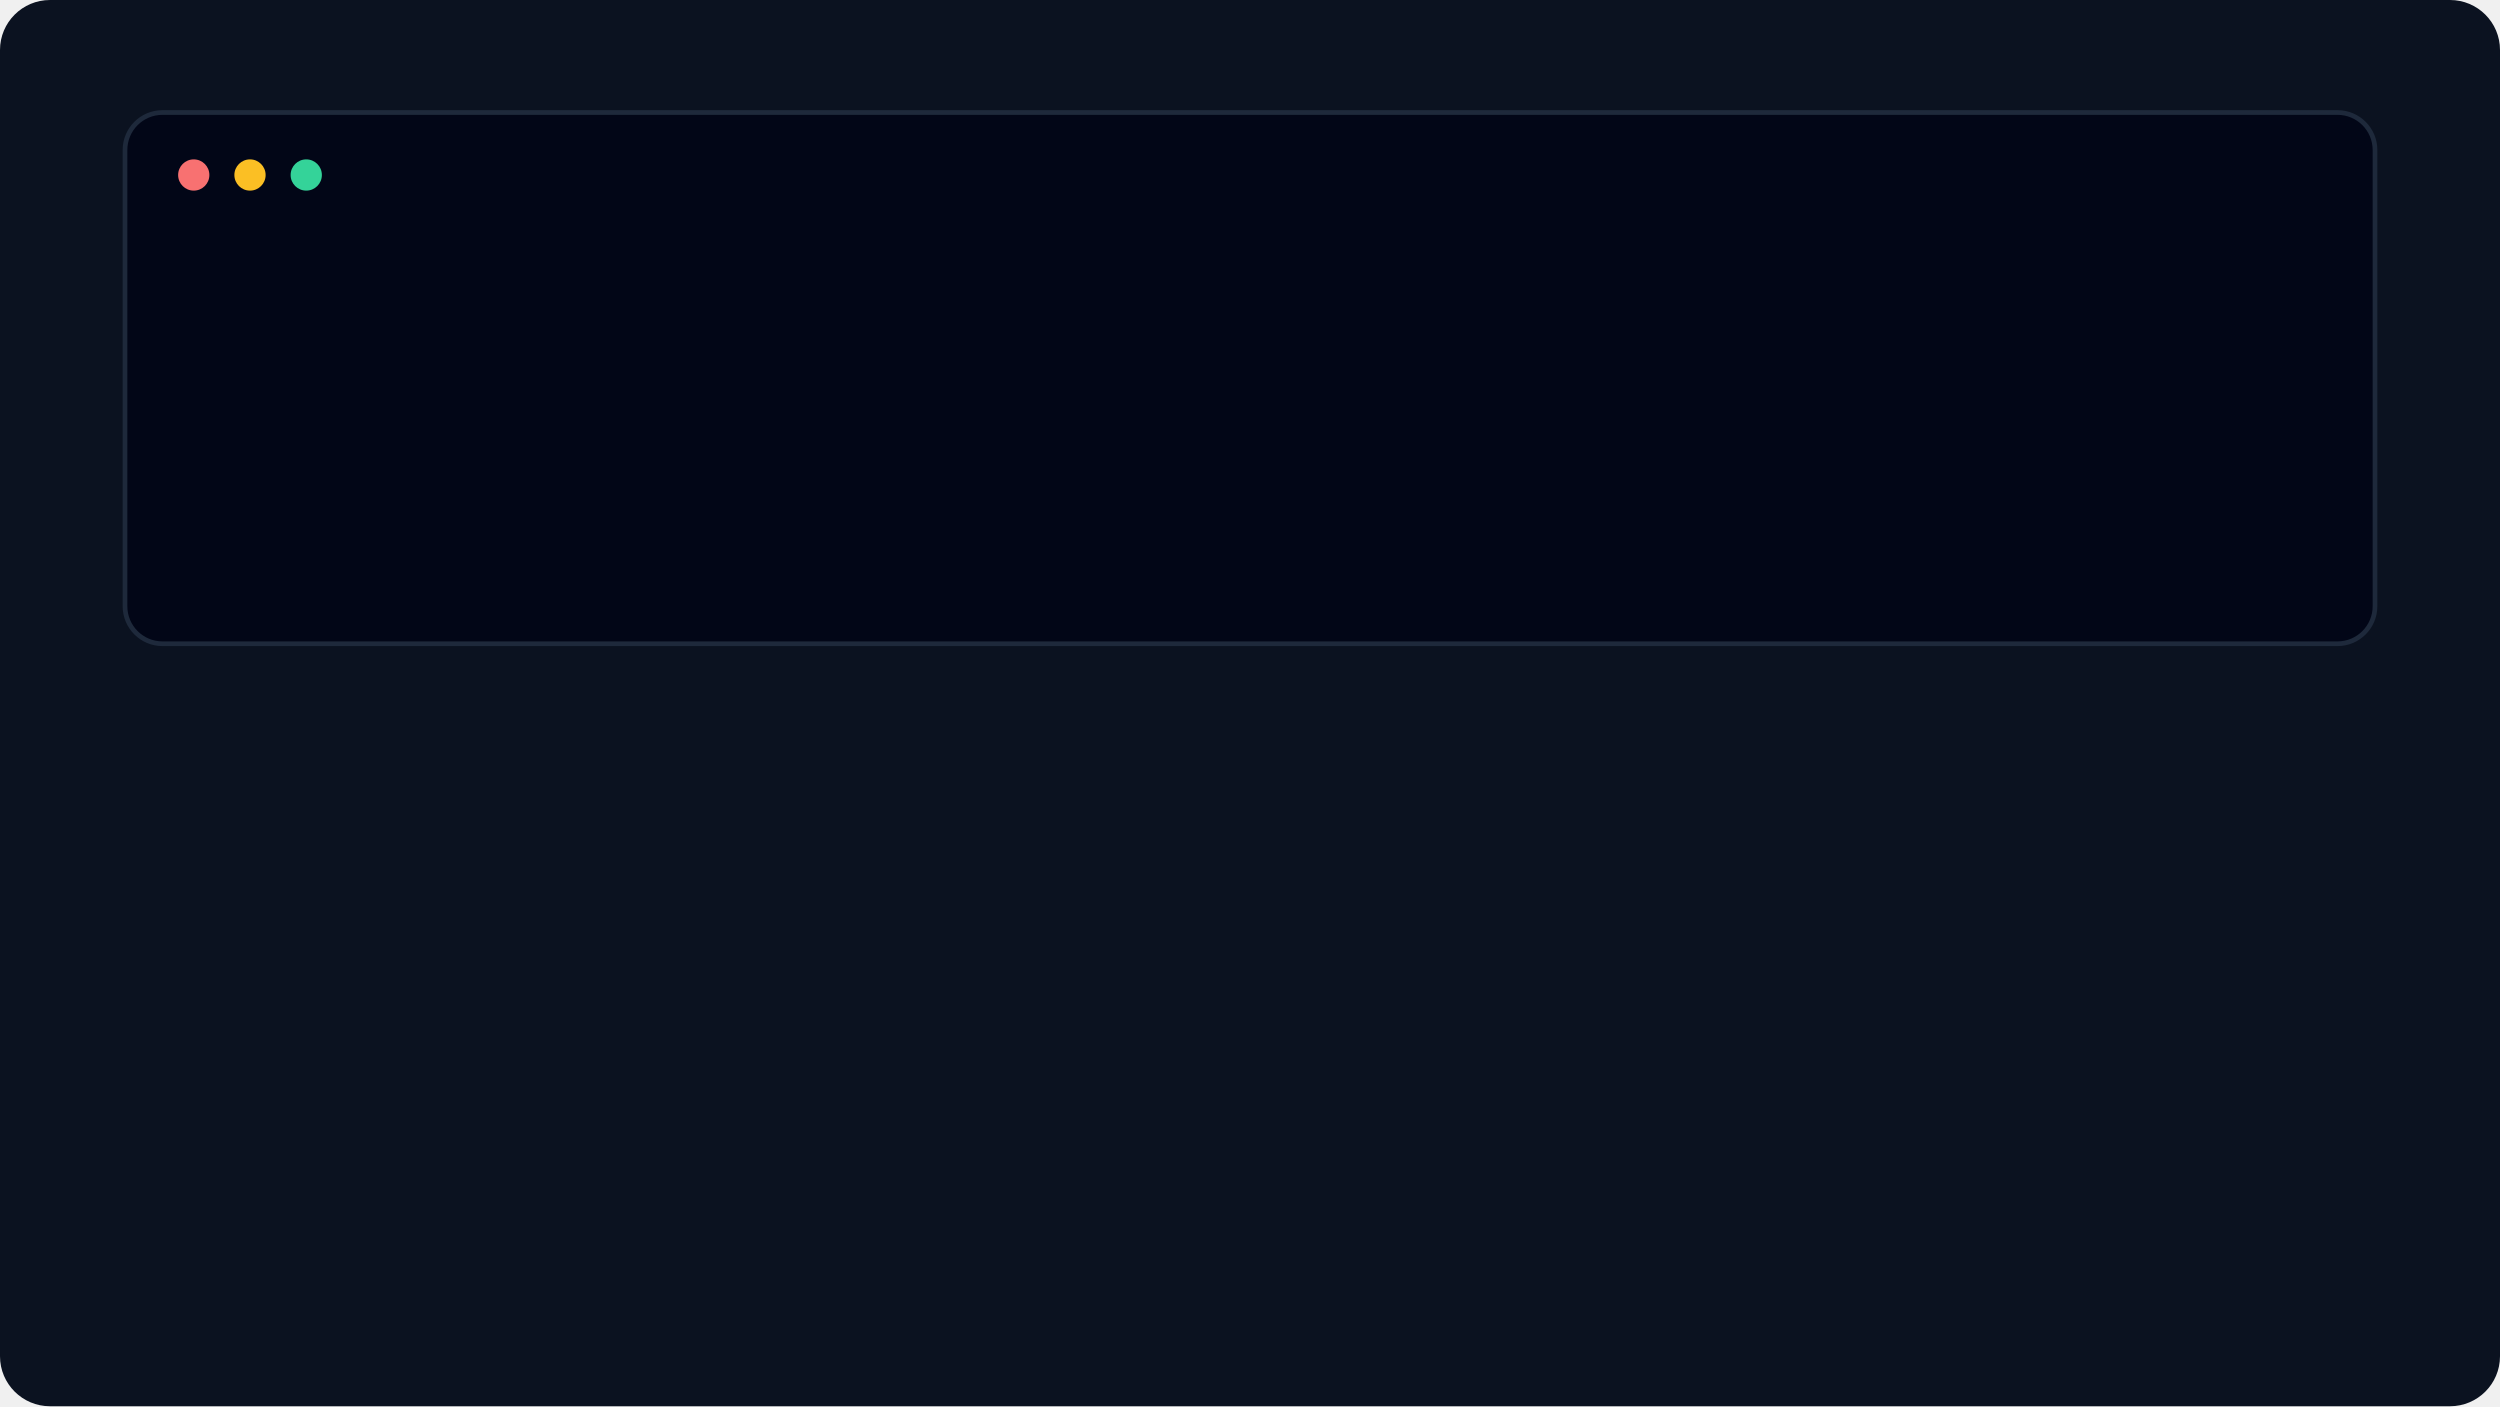
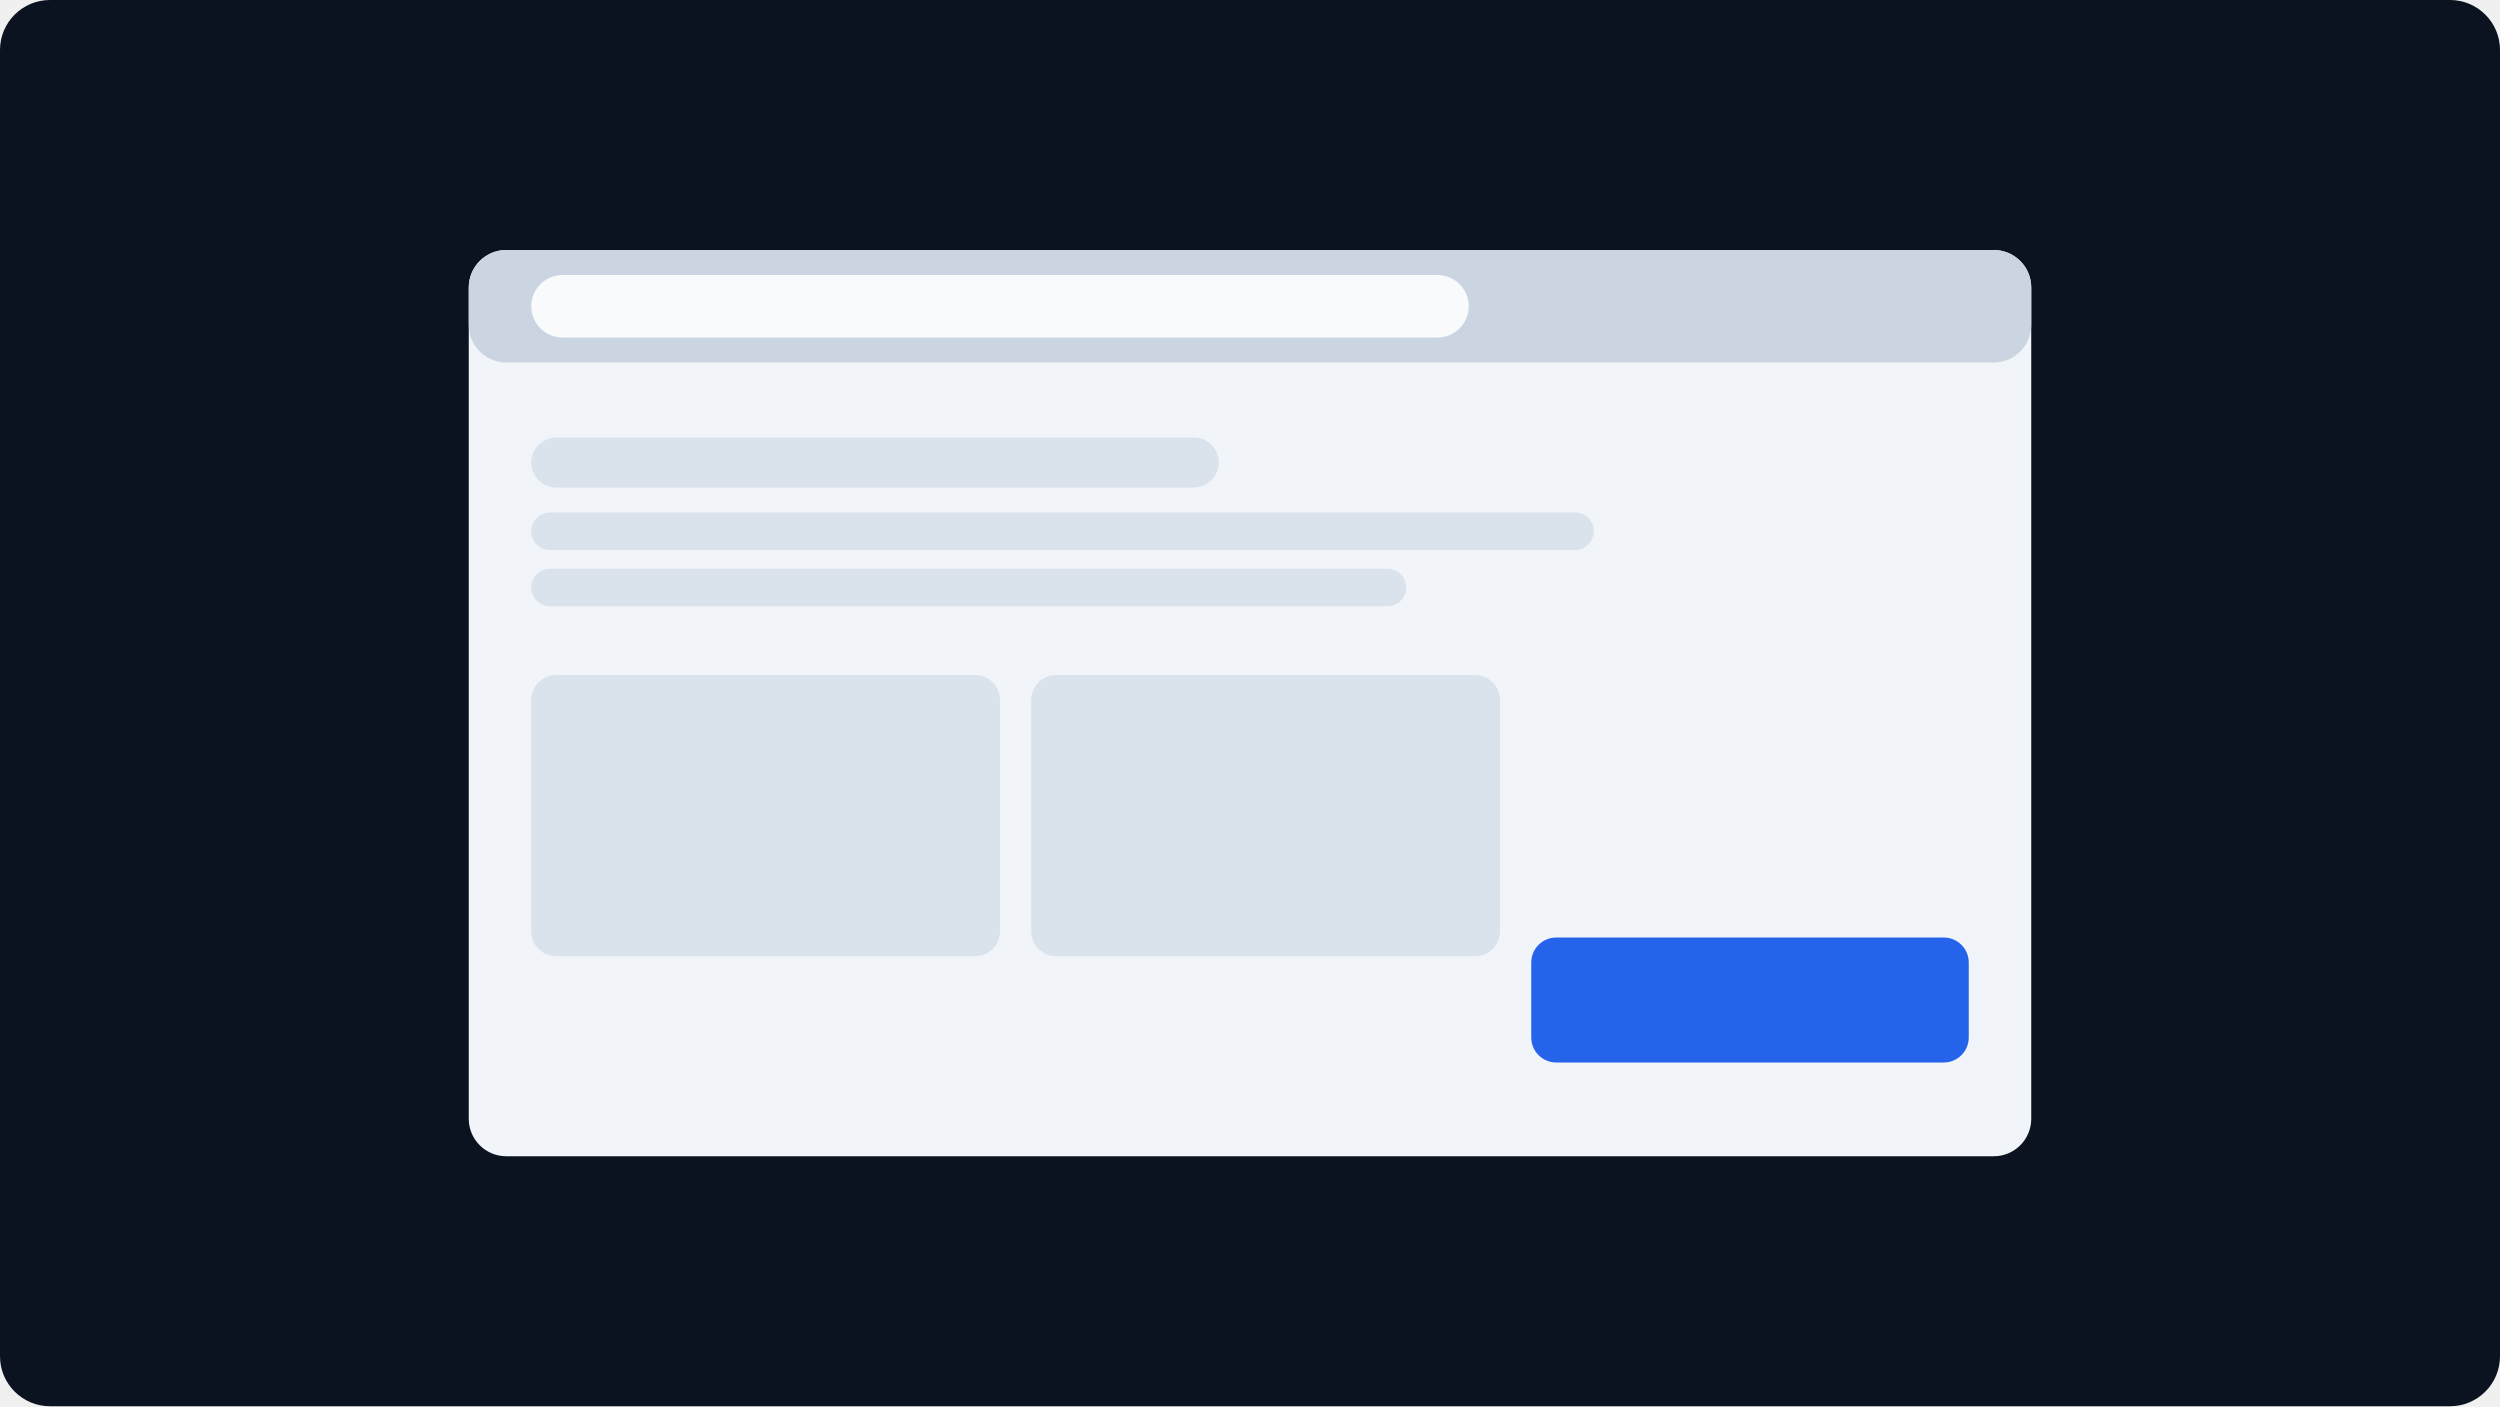
<svg xmlns="http://www.w3.org/2000/svg" width="800" height="450" viewBox="0 0 800 450">
  <rect width="800" height="450" rx="16" fill="#0b1220" />
-   <g>
-     <rect x="40" y="36" width="720" height="170" rx="12" fill="#020617" stroke="#1e293b" stroke-width="1.5" />
-     <circle cx="62" cy="56" r="5" fill="#f87171" />
-     <circle cx="80" cy="56" r="5" fill="#fbbf24" />
-     <circle cx="98" cy="56" r="5" fill="#34d399" />
-     <text x="60" y="92" fill="#4ade80" font-size="14" font-family="ui-monospace,Consolas,monospace" opacity="0">$ python3 clank.py apps
-       <animate attributeName="opacity" dur="12s" repeatCount="indefinite" values="0;0;1;1;0" keyTimes="0;0.04;0.08;0.90;0.96" />
-     </text>
-     <text x="60" y="116" fill="#e2e8f0" font-size="14" font-family="ui-monospace,Consolas,monospace" opacity="0">elements=12 · pid 11312 ready
-       <animate attributeName="opacity" dur="12s" repeatCount="indefinite" values="0;0;1;1;0" keyTimes="0;0.10;0.14;0.90;0.96" />
-     </text>
-     <text x="60" y="140" fill="#4ade80" font-size="14" font-family="ui-monospace,Consolas,monospace" opacity="0">$ python3 clank.py pill --text working
-       <animate attributeName="opacity" dur="12s" repeatCount="indefinite" values="0;0;1;1;0" keyTimes="0;0.16;0.20;0.90;0.96" />
-     </text>
-     <text x="60" y="164" fill="#93c5fd" font-size="14" font-family="ui-monospace,Consolas,monospace" opacity="0">pill sent · overlay awake · busy on
-       <animate attributeName="opacity" dur="12s" repeatCount="indefinite" values="0;0;1;1;0" keyTimes="0;0.22;0.26;0.90;0.96" />
-     </text>
-     <rect x="60" y="176" width="9" height="16" fill="#4ade80" opacity="0">
-       <animate attributeName="opacity" dur="1s" repeatCount="indefinite" values="1;1;0;0" keyTimes="0;0.45;0.5;1" />
+   <rect x="150" y="80" width="500" height="290" rx="12" fill="#f1f5f9" />
+   <rect x="150" y="80" width="500" height="36" rx="12" fill="#cbd5e1" />
+   <rect x="170" y="88" width="300" height="20" rx="10" fill="#f8fafc" />
+   <g fill="#cbd5e1">
+     <rect x="170" y="140" width="220" height="16" rx="8" opacity="0.6">
+       <animate attributeName="opacity" dur="1.6s" repeatCount="indefinite" values="0.3;0.9;0.3" />
+     </rect>
+     <rect x="170" y="164" width="340" height="12" rx="6" opacity="0.6">
+       <animate attributeName="opacity" dur="1.6s" begin="0.2s" repeatCount="indefinite" values="0.3;0.9;0.3" />
+     </rect>
+     <rect x="170" y="182" width="280" height="12" rx="6" opacity="0.6">
+       <animate attributeName="opacity" dur="1.6s" begin="0.4s" repeatCount="indefinite" values="0.3;0.9;0.3" />
+     </rect>
+     <rect x="170" y="216" width="150" height="90" rx="8" opacity="0.6">
+       <animate attributeName="opacity" dur="1.6s" begin="0.1s" repeatCount="indefinite" values="0.3;0.9;0.3" />
+     </rect>
+     <rect x="330" y="216" width="150" height="90" rx="8" opacity="0.6">
+       <animate attributeName="opacity" dur="1.6s" begin="0.5s" repeatCount="indefinite" values="0.3;0.9;0.3" />
    </rect>
  </g>
-   <g opacity="0">
-     <animate attributeName="opacity" dur="12s" repeatCount="indefinite" values="0;0;1;1;0;0" keyTimes="0;0.30;0.35;0.85;0.90;1" />
-     <rect x="120" y="226" width="560" height="184" rx="12" fill="#f1f5f9" stroke="#334155" stroke-width="1.5" />
-     <rect x="120" y="226" width="560" height="34" rx="12" fill="#cbd5e1" />
-     <rect x="140" y="234" width="380" height="18" rx="9" fill="#f8fafc" />
-     <text x="152" y="248" fill="#64748b" font-size="12" font-family="ui-monospace,Consolas,monospace">browser — app window · pid 11312</text>
-     <rect x="140" y="276" width="200" height="22" rx="6" fill="#ffffff" stroke="#94a3b8" />
-     <text x="152" y="292" fill="#334155" font-size="13" font-family="Verdana,sans-serif">Repo</text>
-     <rect x="360" y="276" width="200" height="22" rx="6" fill="#ffffff" stroke="#94a3b8" />
-     <text x="372" y="292" fill="#334155" font-size="13" font-family="Verdana,sans-serif">Search</text>
-     <rect x="140" y="312" width="150" height="60" rx="8" fill="#ffffff" stroke="#94a3b8" />
-     <rect x="310" y="312" width="150" height="60" rx="8" fill="#ffffff" stroke="#94a3b8" />
-     <rect x="480" y="312" width="140" height="60" rx="8" fill="#2563eb" />
-     <text x="550" y="347" fill="#ffffff" font-size="14" text-anchor="middle" font-family="Verdana,sans-serif">Open</text>
-   </g>
+   <rect x="490" y="300" width="140" height="40" rx="8" fill="#2563eb" />
  <g fill="none" stroke="#2563eb" stroke-width="3">
-     <circle cx="280" cy="320" r="6" opacity="0">
-       <animate attributeName="opacity" dur="12s" repeatCount="indefinite" values="0;0;1;0;0" keyTimes="0;0.40;0.42;0.50;1" />
-       <animate attributeName="r" dur="12s" repeatCount="indefinite" values="6;6;6;40;40" keyTimes="0;0.40;0.42;0.50;1" />
+     <circle cx="245" cy="261" r="6" opacity="0">
+       <animate attributeName="opacity" dur="8s" repeatCount="indefinite" values="0;0;1;0;0" keyTimes="0;0.28;0.30;0.38;1" />
+       <animate attributeName="r" dur="8s" repeatCount="indefinite" values="6;6;6;40;40" keyTimes="0;0.28;0.30;0.38;1" />
    </circle>
-     <circle cx="420" cy="330" r="6" opacity="0">
-       <animate attributeName="opacity" dur="12s" repeatCount="indefinite" values="0;0;1;0;0" keyTimes="0;0.52;0.54;0.62;1" />
-       <animate attributeName="r" dur="12s" repeatCount="indefinite" values="6;6;6;40;40" keyTimes="0;0.52;0.54;0.62;1" />
+     <circle cx="405" cy="261" r="6" opacity="0">
+       <animate attributeName="opacity" dur="8s" repeatCount="indefinite" values="0;0;1;0;0" keyTimes="0;0.50;0.52;0.60;1" />
+       <animate attributeName="r" dur="8s" repeatCount="indefinite" values="6;6;6;40;40" keyTimes="0;0.50;0.52;0.60;1" />
    </circle>
-     <circle cx="540" cy="310" r="6" opacity="0">
-       <animate attributeName="opacity" dur="12s" repeatCount="indefinite" values="0;0;1;0;0" keyTimes="0;0.65;0.67;0.75;1" />
-       <animate attributeName="r" dur="12s" repeatCount="indefinite" values="6;6;6;40;40" keyTimes="0;0.65;0.67;0.75;1" />
+     <circle cx="560" cy="320" r="6" opacity="0">
+       <animate attributeName="opacity" dur="8s" repeatCount="indefinite" values="0;0;1;0;0" keyTimes="0;0.70;0.72;0.80;1" />
+       <animate attributeName="r" dur="8s" repeatCount="indefinite" values="6;6;6;40;40" keyTimes="0;0.70;0.72;0.80;1" />
    </circle>
  </g>
  <g opacity="0">
-     <animate attributeName="opacity" dur="12s" repeatCount="indefinite" values="0;0;1;1;0;0" keyTimes="0;0.22;0.27;0.88;0.93;1" />
-     <animateTransform attributeName="transform" type="translate" dur="12s" repeatCount="indefinite" values="60 60;60 60;380 220;280 320;420 330;540 310;540 310;60 60;60 60" keyTimes="0;0.25;0.33;0.42;0.54;0.67;0.83;0.92;1" />
+     <animate attributeName="opacity" dur="8s" repeatCount="indefinite" values="0;0;1;1;0;0" keyTimes="0;0.03;0.08;0.88;0.93;1" />
+     <animateTransform attributeName="transform" type="translate" dur="8s" repeatCount="indefinite" values="200 150;200 150;245 261;405 261;560 320;560 320;200 150" keyTimes="0;0.15;0.30;0.52;0.72;0.88;1" />
    <g>
-       <animateTransform attributeName="transform" type="rotate" dur="12s" repeatCount="indefinite" values="0 3 2;0 3 2;0 3 2;18 3 2;18 3 2;18 3 2;0 3 2;0 3 2;0 3 2" keyTimes="0;0.25;0.33;0.42;0.54;0.67;0.83;0.92;1" />
+       <animateTransform attributeName="transform" type="rotate" dur="8s" repeatCount="indefinite" values="0 3 2;0 3 2;18 3 2;0 3 2;0 3 2;18 3 2;0 3 2;0 3 2;18 3 2;0 3 2;0 3 2" keyTimes="0;0.28;0.32;0.36;0.48;0.52;0.56;0.68;0.72;0.76;1" />
      <polygon points="3,2 3,23 22,12" fill="#2563eb" stroke="#2563eb" stroke-width="2" stroke-linejoin="round" />
    </g>
-     <g opacity="0">
-       <animate attributeName="opacity" dur="12s" repeatCount="indefinite" values="0;0;1;1;0;0" keyTimes="0;0.30;0.35;0.85;0.90;1" />
-       <rect x="26" y="28" width="132" height="28" rx="14" fill="#2563eb" />
-       <text x="92" y="47" fill="#ffffff" font-size="13" text-anchor="middle" font-family="Verdana,sans-serif">opening repo…</text>
+     <g>
+       <rect x="28" y="30" width="120" height="28" rx="14" fill="#0f172a" opacity="0.9" />
+       <rect x="26" y="28" width="120" height="28" rx="14" fill="#2563eb" />
+       <text x="86" y="47" fill="#ffffff" font-size="13" text-anchor="middle" font-family="Verdana,sans-serif">opening…</text>
    </g>
  </g>
</svg>
